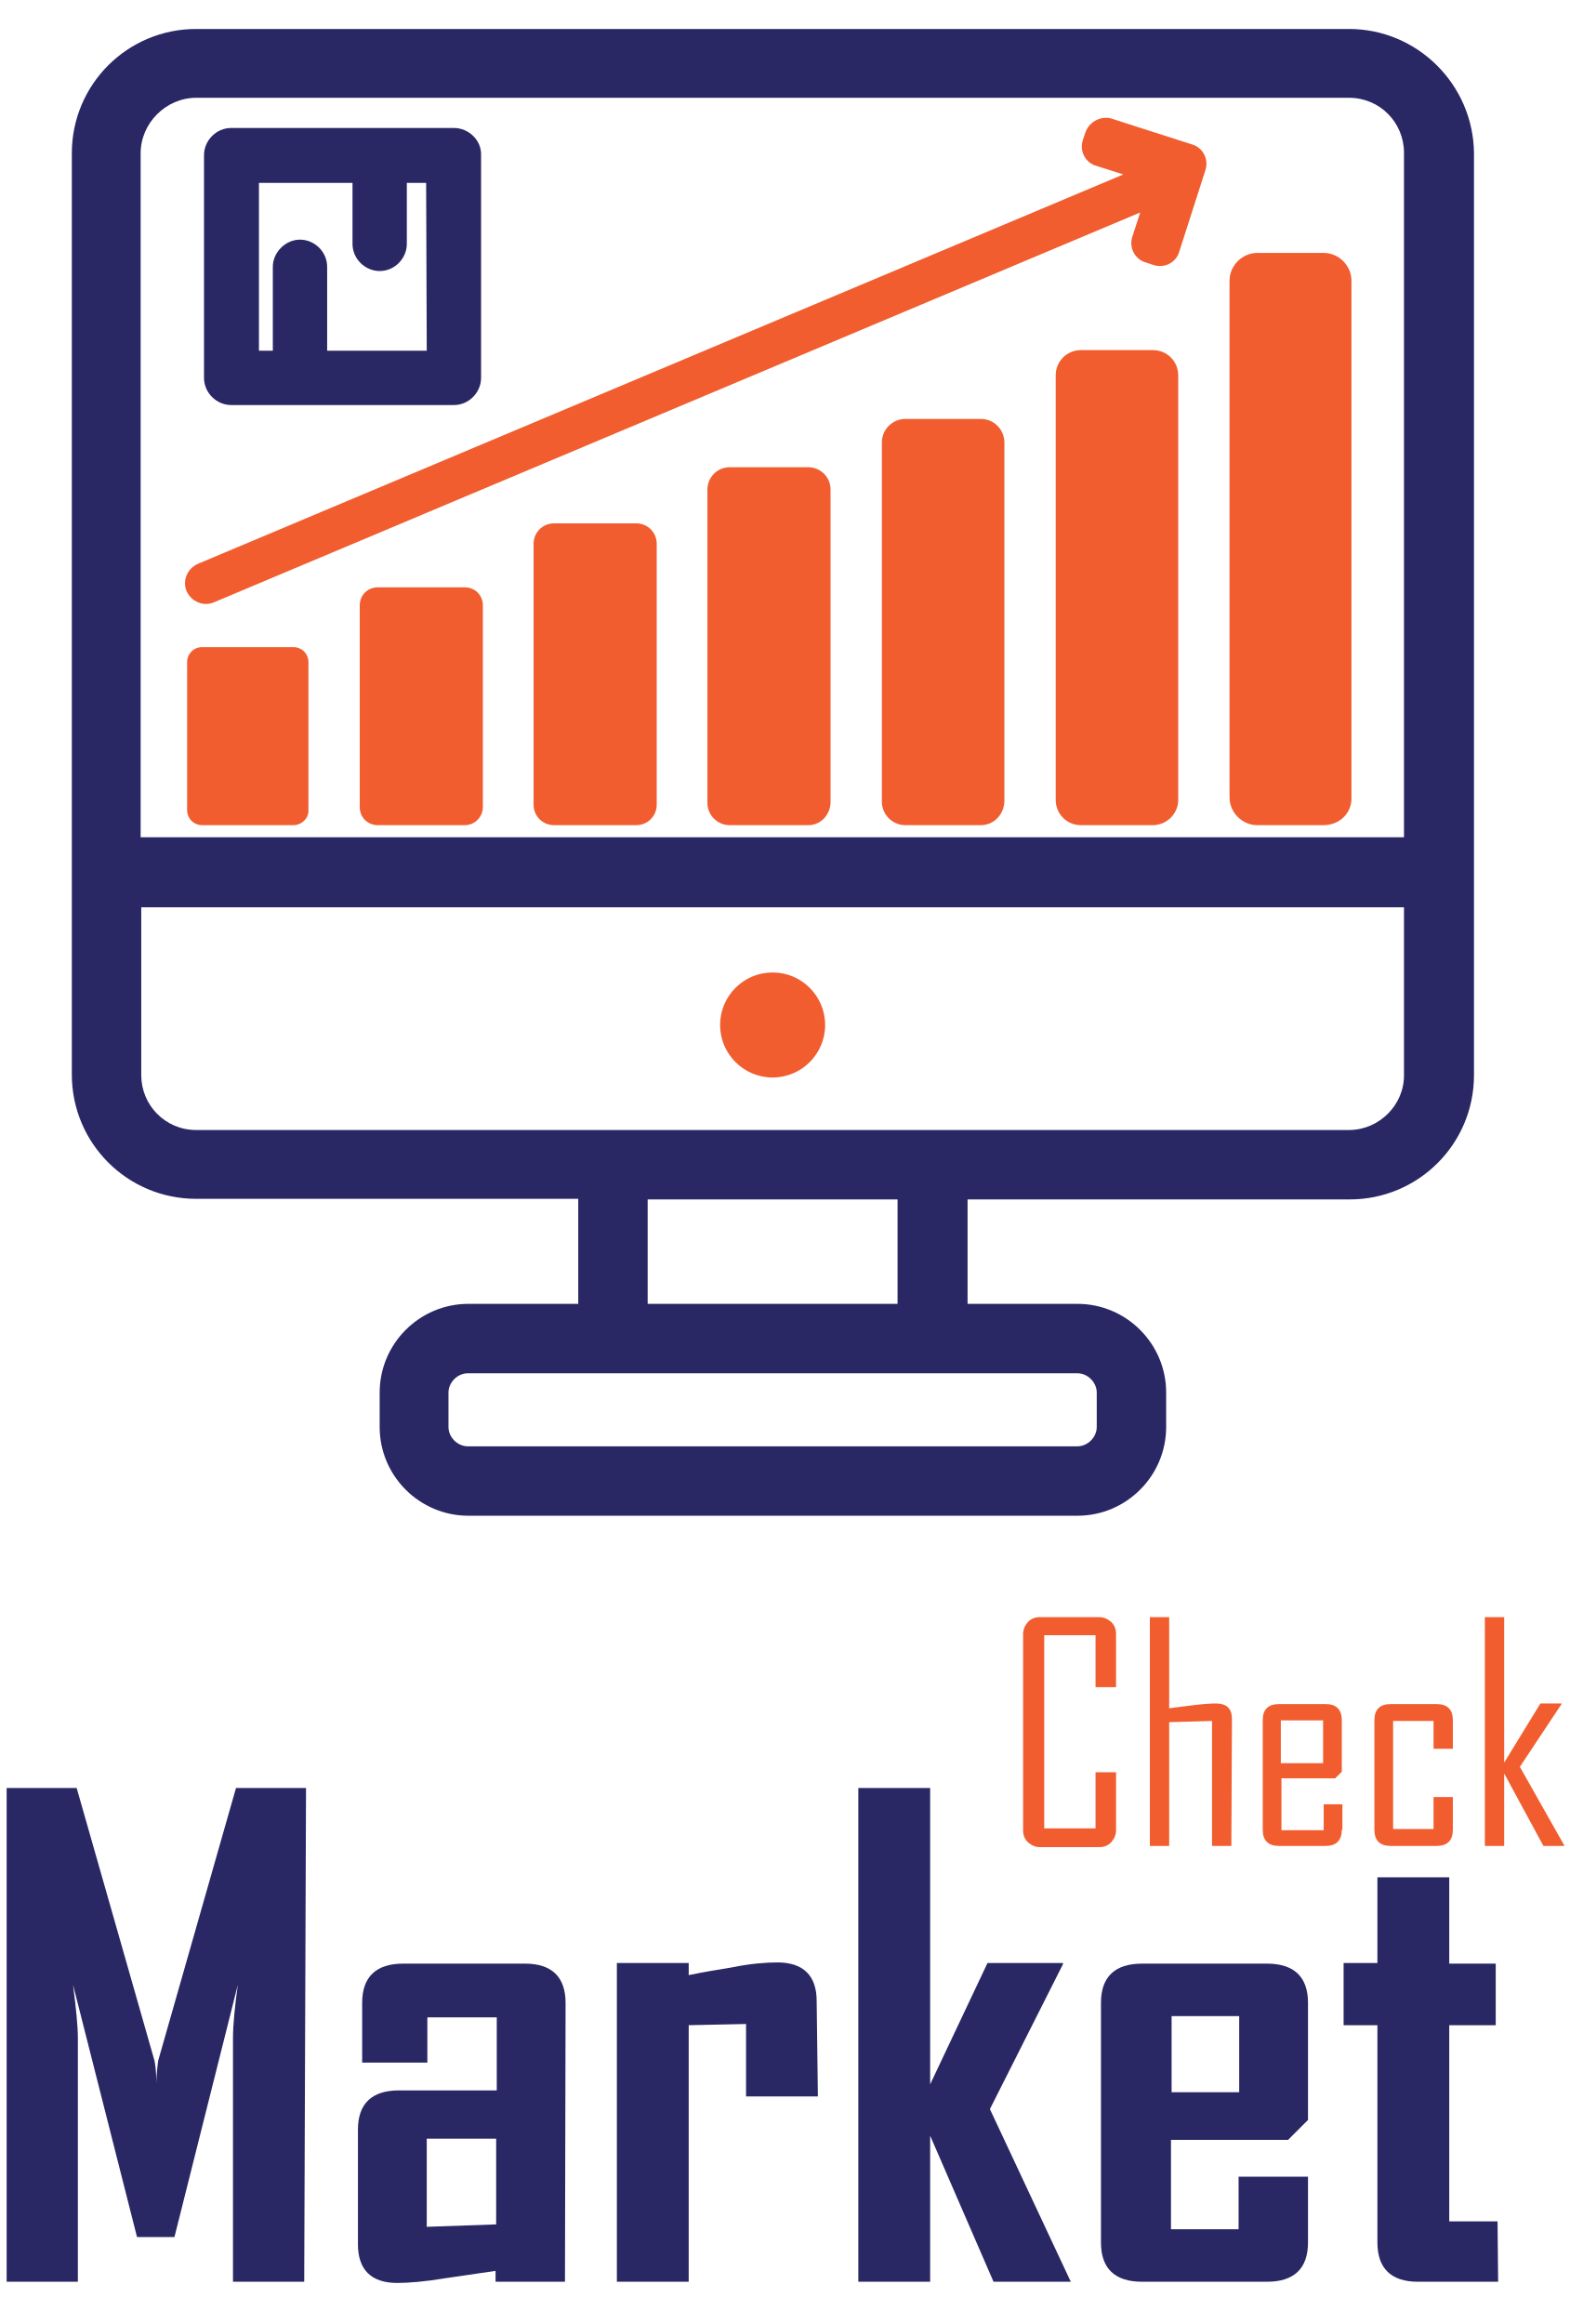
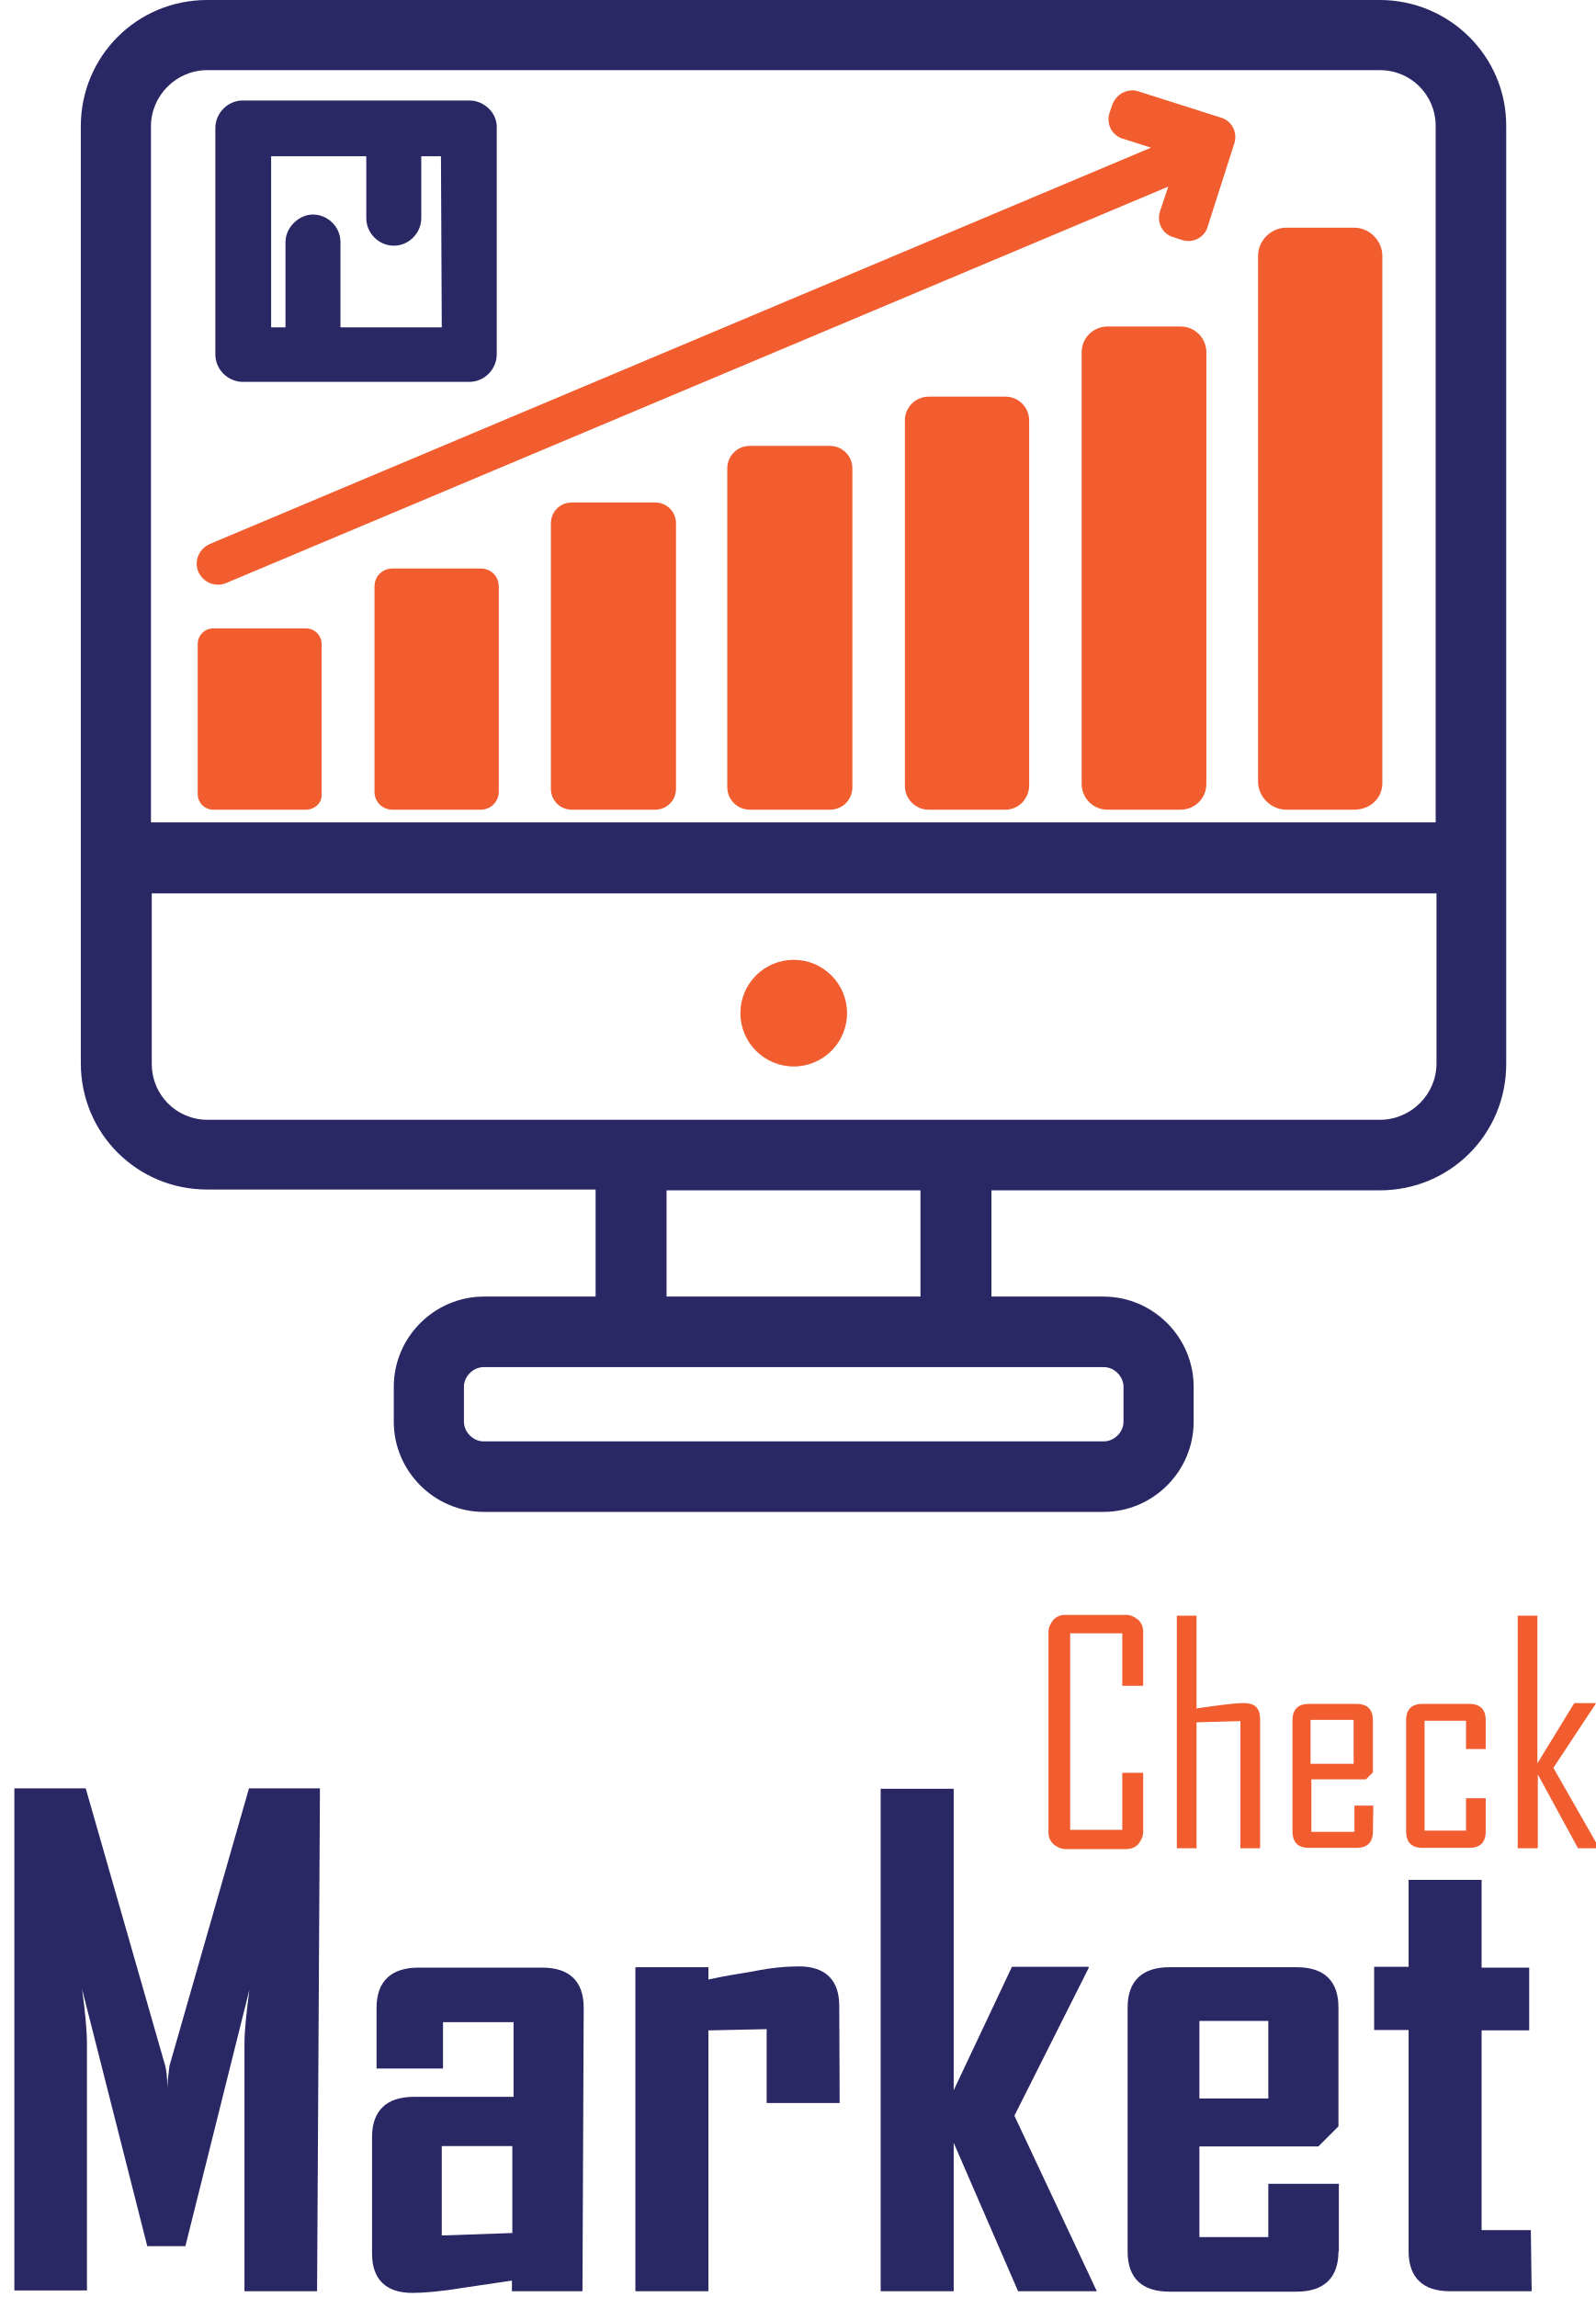
- <svg xmlns="http://www.w3.org/2000/svg" version="1.1" id="Layer_1" x="0px" y="0px" viewBox="352 83 260 385" enable-background="new 352 83 260 385" xml:space="preserve">
+ <svg xmlns="http://www.w3.org/2000/svg" version="1.1" id="Layer_1" x="0px" y="0px" viewBox="292 0 389 560" enable-background="new 292 0 389 560" xml:space="preserve">
  <g id="XMLID_2_">
    <g id="XMLID_1_">
      <g id="XMLID_20_">
        <g>
-           <path fill="#2A2765" d="M402.4,461h-11.8v-40.4c0-2.2,0.3-5.1,0.8-8.8l-10.5,41.8h-6.2l-10.6-41.8c0.5,3.9,0.8,6.9,0.8,8.8V461      h-11.8v-81.8h11.6l12.9,45.2c0.1,0.5,0.3,1.7,0.3,3.7c0-0.8,0.1-2.1,0.3-3.7l12.9-45.2h11.6L402.4,461L402.4,461z" />
-           <path fill="#2A2765" d="M445.6,461h-11.5v-1.8c-2.7,0.4-5.5,0.8-8.2,1.2c-3.6,0.6-6.3,0.8-8.1,0.8c-4.3,0-6.5-2.2-6.5-6.4v-19      c0-4.3,2.3-6.5,6.8-6.5h16.2v-12.1h-11.5v7.5H412v-9.9c0-4.3,2.3-6.5,6.8-6.5H439c4.4,0,6.7,2.2,6.7,6.5L445.6,461L445.6,461z       M434.2,451.5v-14.2h-11.5v14.6L434.2,451.5z" />
-           <path fill="#2A2765" d="M487.5,430.3h-11.9v-12l-9.5,0.2V461h-11.9v-52.8h11.9v2c2.4-0.5,4.9-0.9,7.3-1.3      c2.9-0.6,5.5-0.8,7.4-0.8c4.3,0,6.5,2.2,6.5,6.4L487.5,430.3L487.5,430.3z" />
-           <path fill="#2A2765" d="M529.4,461h-12.8l-10.5-24.2V461h-11.9v-81.8h11.9v49.1l9.5-20.1h12.5v0.2l-12.1,24L529.4,461z" />
-           <path fill="#2A2765" d="M568.7,454.5c0,4.3-2.3,6.5-6.8,6.5h-20.7c-4.5,0-6.8-2.2-6.8-6.5v-39.7c0-4.3,2.3-6.5,6.8-6.5h20.7      c4.5,0,6.8,2.2,6.8,6.5v19.4l-3.3,3.3H546v14.8h11.2v-8.7h11.5V454.5z M557.3,429.6V417h-11.2v12.6H557.3z" />
-           <path fill="#2A2765" d="M600.2,461h-13.3c-4.4,0-6.7-2.2-6.7-6.5v-36h-5.6v-10.3h5.6V394h11.9v14.3h7.7v10.2h-7.7v32.5h8      L600.2,461L600.2,461z" />
+           <path fill="#2A2765" d="M369.3,558.6h-17.7v-60.4c0-3.3,0.5-7.6,1.2-13.1l-15.6,62.5h-9.3L312,484.9c0.8,5.8,1.2,10.4,1.2,13.1      v60.4h-17.7V436h17.4l19.4,67.7c0.2,0.8,0.5,2.6,0.5,5.5c0-1.2,0.2-3.2,0.5-5.5l19.4-67.7H370L369.3,558.6L369.3,558.6z" />
+           <path fill="#2A2765" d="M434,558.6h-17.2V556c-4,0.6-8.2,1.2-12.2,1.8c-5.4,0.9-9.4,1.2-12.1,1.2c-6.4,0-9.8-3.3-9.8-9.6v-28.4      c0-6.4,3.5-9.8,10.2-9.8h24.3V493h-17.2v11.3h-16.2v-14.8c0-6.4,3.5-9.8,10.2-9.8h30.2c6.6,0,10.1,3.3,10.1,9.8L434,558.6      L434,558.6z M416.9,544.4v-21.2h-17.2V545L416.9,544.4z" />
+           <path fill="#2A2765" d="M496.7,512.7h-17.8v-18l-14.2,0.3v63.6h-17.8v-79h17.8v3c3.6-0.8,7.3-1.4,11-2c4.3-0.9,8.2-1.2,11.1-1.2      c6.4,0,9.8,3.3,9.8,9.6L496.7,512.7L496.7,512.7z" />
+           <path fill="#2A2765" d="M559.4,558.6h-19.2l-15.7-36.2v36.2h-17.8V436.1h17.8v73.5l14.2-30.1h18.7v0.3l-18.1,36L559.4,558.6z" />
+           <path fill="#2A2765" d="M618.3,548.9c0,6.4-3.5,9.8-10.2,9.8h-31c-6.7,0-10.2-3.3-10.2-9.8v-59.5c0-6.4,3.5-9.8,10.2-9.8h31      c6.7,0,10.2,3.3,10.2,9.8v29l-4.9,4.9h-29v22.1h16.8v-13h17.2V548.9z M601.2,511.6v-18.9h-16.8v18.9H601.2z" />
+           <path fill="#2A2765" d="M665.4,558.6h-19.9c-6.6,0-10.1-3.3-10.1-9.8v-53.9h-8.4v-15.4h8.4v-21.2h17.8v21.4h11.6V495h-11.6v48.7      h12L665.4,558.6L665.4,558.6z" />
        </g>
      </g>
      <g id="XMLID_3_">
-         <path id="XMLID_16_" fill="#F15D2F" d="M536.9,386.2c0,0.8-0.3,1.4-0.8,2c-0.5,0.5-1.1,0.8-2,0.8h-9.8c-0.8,0-1.4-0.3-2-0.8     c-0.5-0.5-0.8-1.1-0.8-2v-32.5c0-0.8,0.3-1.4,0.8-2c0.5-0.5,1.1-0.8,2-0.8h9.8c0.8,0,1.4,0.3,2,0.8c0.5,0.5,0.8,1.1,0.8,2v8.8     h-3.4v-8.6H525v32h8.5v-9.3h3.4V386.2z" />
-         <path id="XMLID_13_" fill="#F15D2F" d="M556,388.8h-3.2v-20.7l-7.1,0.2v20.5h-3.2v-37.9h3.2v15.1c1.3-0.2,2.5-0.3,3.9-0.5     c1.6-0.2,2.9-0.3,3.8-0.3c1.8,0,2.7,0.8,2.7,2.6L556,388.8L556,388.8z" />
-         <path id="XMLID_10_" fill="#F15D2F" d="M574.3,386.1c0,1.8-0.9,2.7-2.7,2.7h-7.7c-1.8,0-2.7-0.9-2.7-2.7V368     c0-1.8,0.9-2.7,2.7-2.7h7.7c1.8,0,2.7,0.9,2.7,2.7v8.5l-1.1,1.1h-8.9v8.6h7v-4.3h3.1V386.1z M571.2,375.1V368h-7v7.1H571.2z" />
-         <path id="XMLID_8_" fill="#F15D2F" d="M592.7,386.1c0,1.8-0.9,2.7-2.7,2.7h-7.6c-1.8,0-2.7-0.9-2.7-2.7V368     c0-1.8,0.9-2.7,2.7-2.7h7.6c1.8,0,2.7,0.9,2.7,2.7v4.7h-3.2v-4.6h-6.7V386h6.7v-5.3h3.2V386.1z" />
-         <path id="XMLID_6_" fill="#F15D2F" d="M611.2,388.8h-3.5l-6.5-12v12H598v-37.9h3.2V375l6-9.8h3.5v0.1l-6.9,10.4L611.2,388.8z" />
+         <path id="XMLID_16_" fill="#F15D2F" d="M570.7,446.6c0,1.2-0.5,2.1-1.2,3c-0.8,0.8-1.7,1.2-3,1.2h-14.7c-1.2,0-2.1-0.5-3-1.2     c-0.8-0.8-1.2-1.7-1.2-3v-48.7c0-1.2,0.5-2.1,1.2-3c0.8-0.8,1.7-1.2,3-1.2h14.7c1.2,0,2.1,0.5,3,1.2c0.8,0.8,1.2,1.7,1.2,3v13.1     h-5.1v-12.8h-12.7v47.9h12.7v-13.9h5.1V446.6z" />
+         <path id="XMLID_13_" fill="#F15D2F" d="M599.2,450.6h-4.8v-31l-10.7,0.3v30.7h-4.8v-56.7h4.8v22.6c2-0.3,3.8-0.5,5.8-0.8     c2.4-0.3,4.3-0.5,5.7-0.5c2.7,0,4,1.2,4,3.9L599.2,450.6L599.2,450.6z" />
+         <path id="XMLID_10_" fill="#F15D2F" d="M626.7,446.5c0,2.7-1.4,4-4,4h-11.6c-2.7,0-4-1.4-4-4v-27.1c0-2.7,1.4-4,4-4h11.6     c2.7,0,4,1.4,4,4v12.7l-1.7,1.7h-13.3v12.8h10.5v-6.4h4.6L626.7,446.5L626.7,446.5L626.7,446.5z M622,430v-10.7h-10.5V430H622z" />
+         <path id="XMLID_8_" fill="#F15D2F" d="M654.2,446.5c0,2.7-1.4,4-4,4h-11.4c-2.7,0-4-1.4-4-4v-27.1c0-2.7,1.4-4,4-4h11.4     c2.7,0,4,1.4,4,4v7h-4.8v-6.9h-10.1v26.8h10.1v-7.9h4.8V446.5z" />
+         <path id="XMLID_6_" fill="#F15D2F" d="M681.9,450.6h-5.2l-9.8-18v18H662v-56.7h4.8v36l9-14.7h5.2v0.2L670.7,431L681.9,450.6z" />
      </g>
    </g>
    <g id="XMLID_5_">
-       <path id="XMLID_94_" fill="#2A2765" d="M575.5,87.8h-191c-11.4,0-20.6,9.2-20.6,20.6V261c0,11.4,9.2,20.6,20.6,20.6h63.3V299    h-18.2c-8.1,0-14.7,6.6-14.7,14.7v5.7c0,8.1,6.6,14.7,14.7,14.7h100.9c8.1,0,14.7-6.6,14.7-14.7v-5.7c0-8.1-6.6-14.7-14.7-14.7    h-18.2v-17.3h63.3c11.4,0,20.6-9.2,20.6-20.6V108.4C596.1,97,586.8,87.8,575.5,87.8z M384.5,99.2h191c5.1,0,9.1,4.1,9.1,9.1v113.4    H375.3V108.4C375.3,103.4,379.5,99.2,384.5,99.2z M530.5,310.5c1.7,0,3.2,1.5,3.2,3.2v5.7c0,1.7-1.5,3.2-3.2,3.2H429.5    c-1.7,0-3.2-1.5-3.2-3.2v-5.7c0-1.7,1.5-3.2,3.2-3.2h18.2h64.4H530.5z M500.7,299h-41.4v-17.3h41.4V299z M575.5,270.2h-63.3h-64.4    h-63.3c-5.1,0-9.1-4.1-9.1-9.1v-27.8h209.2V261C584.7,266,580.5,270.2,575.5,270.2z" />
+       <path id="XMLID_94_" fill="#2A2765" d="M628.4,0H342.5c-17.1,0-30.8,13.7-30.8,30.8v228.4c0,17.1,13.7,30.8,30.8,30.8h94.7v26.1    H410c-12.1,0-22,9.9-22,22v8.5c0,12.1,9.9,22,22,22h151c12.1,0,22-9.9,22-22v-8.5c0-12.1-9.9-22-22-22h-27.3v-25.9h94.7    c17.1,0,30.8-13.7,30.8-30.8V30.8C659.3,13.7,645.3,0,628.4,0z M342.5,17.1h285.9c7.6,0,13.6,6.1,13.6,13.6v169.8H328.8V30.8    C328.8,23.3,335,17.1,342.5,17.1z M561.1,333.3c2.6,0,4.8,2.3,4.8,4.8v8.5c0,2.6-2.3,4.8-4.8,4.8H409.9c-2.6,0-4.8-2.3-4.8-4.8    v-8.5c0-2.6,2.3-4.8,4.8-4.8h27.3h96.4H561.1z M516.4,316.1h-61.9v-25.9h61.9V316.1z M628.4,273h-94.7h-96.4h-94.7    c-7.6,0-13.6-6.1-13.6-13.6v-41.6h313.2v41.5C642.2,266.8,636,273,628.4,273z" />
      <g id="XMLID_4_">
-         <circle id="XMLID_93_" fill="#F15D2F" cx="480" cy="252.8" r="8.7" />
-         <path id="XMLID_92_" fill="#F15D2F" d="M571.3,219.7h-11c-2.5,0-4.6-2.1-4.6-4.6v-85.6c0-2.5,2.1-4.6,4.6-4.6h11     c2.5,0,4.6,2.1,4.6,4.6v85.6C576,217.7,573.9,219.7,571.3,219.7z" />
-         <path id="XMLID_91_" fill="#F15D2F" d="M543,219.7h-11.9c-2.4,0-4.2-1.9-4.2-4.2v-70.3c0-2.4,1.9-4.2,4.2-4.2H543     c2.4,0,4.2,1.9,4.2,4.2v70.3C547.2,217.9,545.2,219.7,543,219.7z" />
-         <path id="XMLID_90_" fill="#F15D2F" d="M514.5,219.7H502c-2.2,0-3.9-1.8-3.9-3.9v-59.5c0-2.2,1.8-3.9,3.9-3.9h12.5     c2.2,0,3.9,1.8,3.9,3.9v59.5C518.3,218,516.6,219.7,514.5,219.7z" />
-         <path id="XMLID_89_" fill="#F15D2F" d="M485.9,219.7h-13c-2,0-3.7-1.6-3.7-3.7v-51.9c0-2,1.6-3.7,3.7-3.7h13c2,0,3.7,1.6,3.7,3.7     v51.9C489.5,218.1,487.9,219.7,485.9,219.7z" />
-         <path id="XMLID_88_" fill="#F15D2F" d="M457.4,219.7h-13.6c-1.9,0-3.4-1.5-3.4-3.4v-43.2c0-1.9,1.5-3.4,3.4-3.4h13.6     c1.9,0,3.4,1.5,3.4,3.4v43.2C460.8,218.2,459.3,219.7,457.4,219.7z" />
-         <path id="XMLID_86_" fill="#F15D2F" d="M429,219.7h-14.4c-1.7,0-3-1.3-3-3v-33.4c0-1.7,1.3-3,3-3H429c1.7,0,3,1.3,3,3v33.4     C432,218.3,430.7,219.7,429,219.7z" />
-         <path id="XMLID_85_" fill="#F15D2F" d="M400.6,219.7h-15.1c-1.4,0-2.5-1.1-2.5-2.5v-24.5c0-1.4,1.1-2.5,2.5-2.5h15.1     c1.4,0,2.5,1.1,2.5,2.5v24.5C403.2,218.5,402,219.7,400.6,219.7z" />
-         <path id="XMLID_84_" fill="#F15D2F" d="M531.8,105l-0.4,1.2c-0.6,1.8,0.4,3.8,2.3,4.3l4.4,1.4l-153.3,64.5     c-1.8,0.8-2.6,2.8-1.9,4.5l0,0c0.8,1.8,2.8,2.6,4.5,1.9l153.5-64.6l-1.3,4c-0.6,1.8,0.4,3.8,2.3,4.3l1.2,0.4     c1.8,0.6,3.8-0.4,4.3-2.3l4.3-13.4c0.6-1.8-0.4-3.8-2.3-4.3l-13.4-4.3C534.3,102.2,532.4,103.2,531.8,105z" />
-         <path id="XMLID_15_" fill="#2A2765" d="M427.2,104.2h-36.9c-2.5,0-4.5,2.1-4.5,4.5v36.9c0,2.5,2.1,4.5,4.5,4.5h36.9     c2.5,0,4.5-2.1,4.5-4.5v-36.9C431.8,106.3,429.7,104.2,427.2,104.2z M422.7,141.1h-16.5v-13.9c0-2.5-2.1-4.5-4.5-4.5     s-4.5,2.1-4.5,4.5v13.9h-2.3v-27.8h15.5v10.1c0,2.5,2.1,4.5,4.5,4.5c2.5,0,4.5-2.1,4.5-4.5v-10.1h3.2L422.7,141.1L422.7,141.1z" />
+         <circle id="XMLID_93_" fill="#F15D2F" cx="485.5" cy="247" r="13" />
+         <path id="XMLID_92_" fill="#F15D2F" d="M622.1,197.4h-16.5c-3.8,0-6.9-3.2-6.9-6.9V62.4c0-3.8,3.2-6.9,6.9-6.9h16.5     c3.8,0,6.9,3.2,6.9,6.9v128.1C629.2,194.5,626.1,197.4,622.1,197.4z" />
+         <path id="XMLID_91_" fill="#F15D2F" d="M579.8,197.4H562c-3.6,0-6.3-2.9-6.3-6.3V85.9c0-3.6,2.9-6.3,6.3-6.3h17.8     c3.6,0,6.3,2.9,6.3,6.3v105.2C586.1,194.8,583.1,197.4,579.8,197.4z" />
+         <path id="XMLID_90_" fill="#F15D2F" d="M537.1,197.4h-18.7c-3.3,0-5.8-2.7-5.8-5.8v-89.1c0-3.3,2.7-5.8,5.8-5.8h18.7     c3.3,0,5.8,2.7,5.8,5.8v89.1C542.8,194.9,540.2,197.4,537.1,197.4z" />
+         <path id="XMLID_89_" fill="#F15D2F" d="M494.3,197.4h-19.5c-3,0-5.5-2.4-5.5-5.5v-77.7c0-3,2.4-5.5,5.5-5.5h19.5     c3,0,5.5,2.4,5.5,5.5v77.7C499.8,195.1,497.3,197.4,494.3,197.4z" />
+         <path id="XMLID_88_" fill="#F15D2F" d="M451.7,197.4h-20.3c-2.9,0-5.1-2.3-5.1-5.1v-64.7c0-2.9,2.3-5.1,5.1-5.1h20.3     c2.9,0,5.1,2.3,5.1,5.1v64.7C456.8,195.2,454.5,197.4,451.7,197.4z" />
+         <path id="XMLID_86_" fill="#F15D2F" d="M409.2,197.4h-21.5c-2.6,0-4.4-2-4.4-4.4v-50c0-2.6,2-4.4,4.4-4.4h21.5     c2.6,0,4.4,2,4.4,4.4v50C413.6,195.4,411.7,197.4,409.2,197.4z" />
+         <path id="XMLID_85_" fill="#F15D2F" d="M366.6,197.4H344c-2.1,0-3.8-1.7-3.8-3.8V157c0-2.1,1.7-3.8,3.8-3.8h22.6     c2.1,0,3.8,1.7,3.8,3.8v36.6C370.6,195.7,368.7,197.4,366.6,197.4z" />
+         <path id="XMLID_84_" fill="#F15D2F" d="M563.1,25.7l-0.6,1.8c-0.9,2.7,0.6,5.7,3.5,6.4l6.6,2.1l-229.4,96.6     c-2.7,1.2-3.9,4.1-2.9,6.7l0,0c1.2,2.7,4.1,3.9,6.7,2.9l229.8-96.7l-2,6c-0.9,2.7,0.6,5.7,3.5,6.4l1.8,0.6     c2.7,0.9,5.7-0.6,6.4-3.5l6.4-20c0.9-2.7-0.6-5.7-3.5-6.4l-20.1-6.4C566.8,21.5,564,23,563.1,25.7z" />
+         <path id="XMLID_15_" fill="#2A2765" d="M406.4,24.5h-55.2c-3.8,0-6.7,3.2-6.7,6.7v55.2c0,3.8,3.2,6.7,6.7,6.7h55.2     c3.8,0,6.7-3.2,6.7-6.7V31.3C413.3,27.7,410.2,24.5,406.4,24.5z M399.7,79.8H375V59c0-3.8-3.2-6.7-6.7-6.7s-6.7,3.2-6.7,6.7v20.8     h-3.5V38.1h23.2v15.1c0,3.8,3.2,6.7,6.7,6.7c3.8,0,6.7-3.2,6.7-6.7V38.1h4.8L399.7,79.8L399.7,79.8z" />
      </g>
    </g>
  </g>
</svg>
